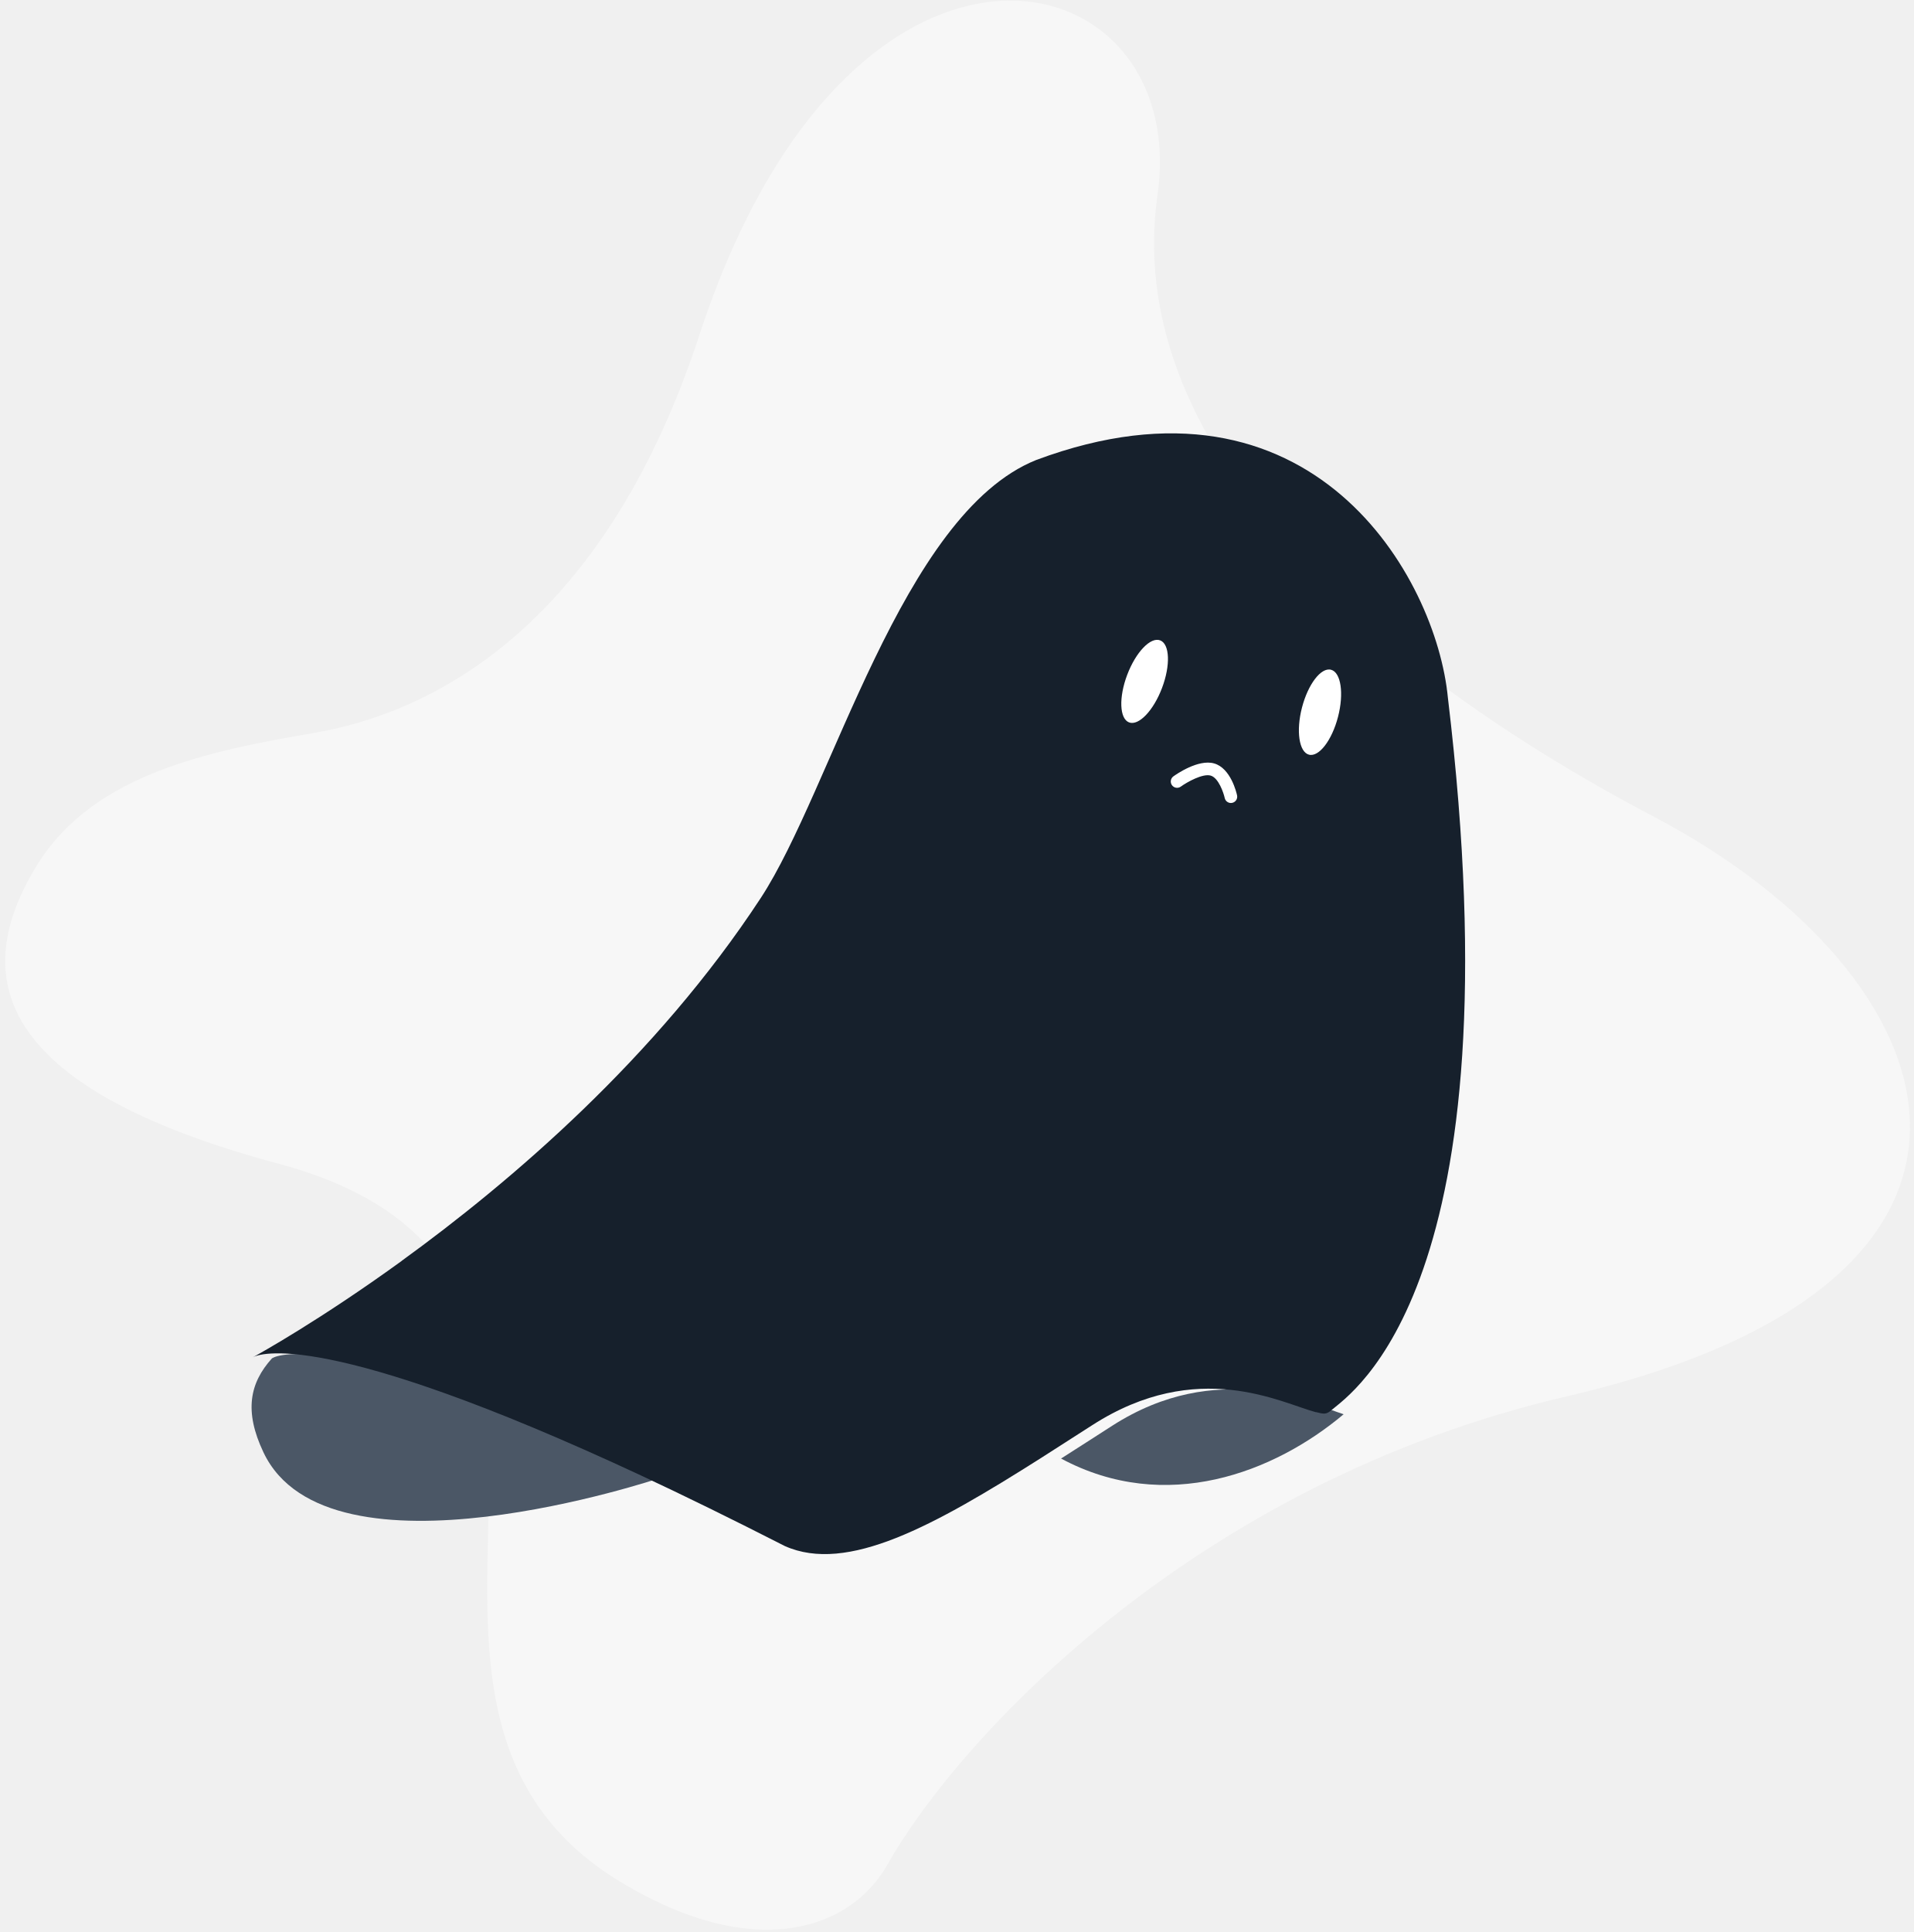
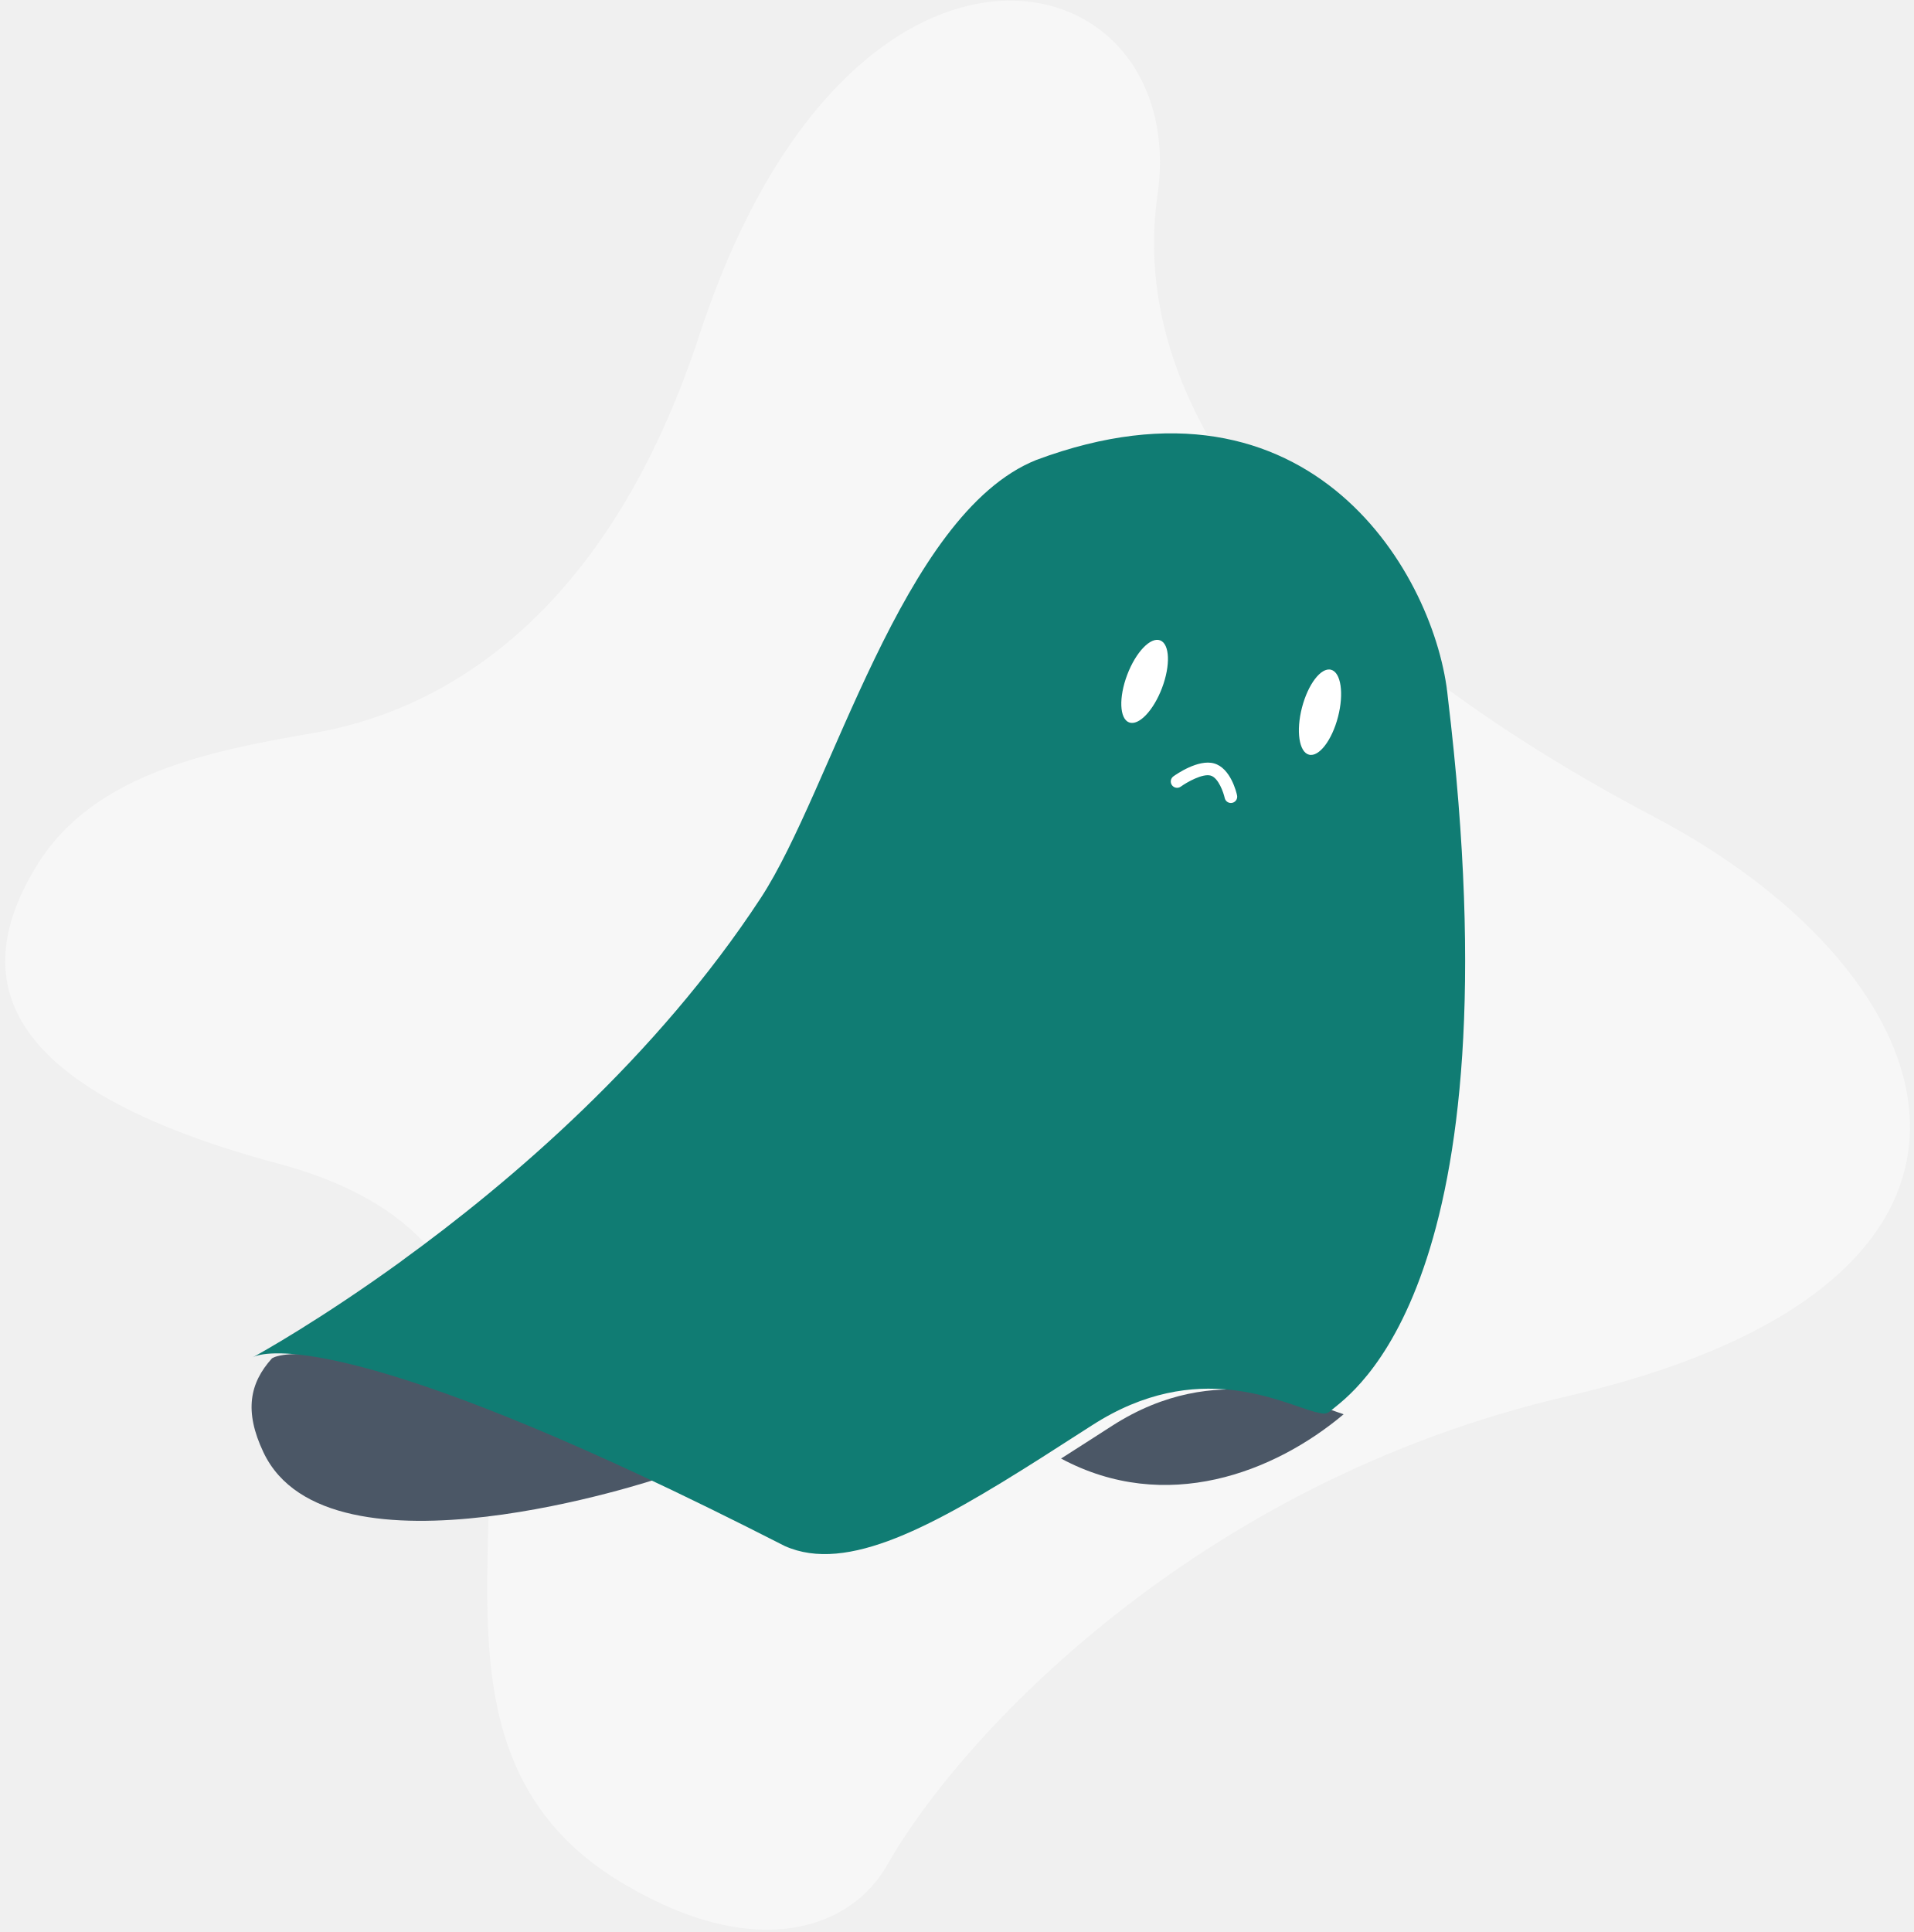
<svg xmlns="http://www.w3.org/2000/svg" width="212" height="214" viewBox="0 0 212 214" fill="none">
  <path d="M68.791 208.485C83.648 217.44 94.247 213.723 98.304 206.542C106.151 192.655 132.242 164.258 173.587 154.66C228.348 141.948 216.912 108.196 183.248 90.484C149.585 72.773 124.414 48.265 128.224 21.618C132.034 -5.03 94.288 -14.216 77.502 37.045C66.654 70.171 47.215 79.046 34.819 81.18C23.136 83.19 10.356 85.713 4.124 95.797C-3.438 108.033 -0.8 120.411 30.862 128.9C75.729 140.93 35.491 188.413 68.791 208.485Z" fill="#F7F7F7" />
  <path d="M30.191 150.424C30.819 150.064 37.916 147.06 73.219 163.518C73.116 163.658 73.072 163.724 73.072 163.724C73.072 163.724 36.371 176.084 29.18 160.858C27.033 156.325 27.648 153.203 30.129 150.459L30.191 150.424Z" fill="#4B5766" />
  <path d="M148.847 156.652C141.177 163.1 129.149 167.78 117.543 161.557C119.377 160.385 121.271 159.178 123.203 157.929C134.858 150.44 145.125 155.451 148.847 156.652Z" fill="#4B5766" />
-   <path d="M160.394 77.271C168.231 142.523 149.608 154.366 147.535 156.165C146.935 156.685 146.691 156.647 145.784 156.414L145.769 156.423C141.928 155.404 132.668 150.363 121.012 157.851C119.08 159.099 117.185 160.306 115.352 161.478C103.462 169.019 93.86 174.334 86.942 171.249C81.075 168.256 75.784 165.665 71.028 163.44C35.725 146.982 28.629 149.986 28 150.346C28.73 149.949 35.422 146.239 44.433 139.716C44.464 139.698 44.495 139.681 44.501 139.657C56.546 130.928 72.676 117.172 84.271 99.477C92.164 87.444 99.885 56.94 114.784 50.954C145.404 39.532 159.123 63.999 160.394 77.271Z" fill="#16202C" />
+   <path d="M160.394 77.271C168.231 142.523 149.608 154.366 147.535 156.165C146.935 156.685 146.691 156.647 145.784 156.414L145.769 156.423C141.928 155.404 132.668 150.363 121.012 157.851C119.08 159.099 117.185 160.306 115.352 161.478C103.462 169.019 93.86 174.334 86.942 171.249C81.075 168.256 75.784 165.665 71.028 163.44C35.725 146.982 28.629 149.986 28 150.346C28.73 149.949 35.422 146.239 44.433 139.716C44.464 139.698 44.495 139.681 44.501 139.657C56.546 130.928 72.676 117.172 84.271 99.477C92.164 87.444 99.885 56.94 114.784 50.954C145.404 39.532 159.123 63.999 160.394 77.271Z" fill="#107c73" />
  <path d="M128.728 76.204C129.679 73.694 129.586 71.333 128.521 70.93C127.457 70.526 125.823 72.234 124.872 74.744C123.922 77.254 124.015 79.615 125.079 80.018C126.144 80.421 127.778 78.714 128.728 76.204Z" fill="white" />
  <path d="M148.224 79.406C148.898 76.808 148.551 74.471 147.448 74.185C146.346 73.899 144.907 75.774 144.233 78.371C143.56 80.969 143.907 83.307 145.009 83.593C146.111 83.878 147.551 82.004 148.224 79.406Z" fill="white" />
  <path d="M136.357 88.945C136.197 88.944 136.042 88.89 135.918 88.789C135.794 88.689 135.708 88.549 135.674 88.393C135.549 87.828 134.994 86.156 134.113 85.908C133.233 85.659 131.506 86.624 130.807 87.13C130.657 87.239 130.47 87.284 130.286 87.254C130.103 87.225 129.939 87.124 129.83 86.974C129.721 86.823 129.676 86.636 129.706 86.453C129.735 86.269 129.836 86.105 129.986 85.996C130.262 85.797 132.728 84.062 134.493 84.56C136.335 85.08 136.975 87.788 137.041 88.096C137.064 88.198 137.063 88.304 137.039 88.406C137.015 88.507 136.968 88.603 136.902 88.684C136.837 88.766 136.754 88.831 136.659 88.876C136.565 88.921 136.461 88.945 136.357 88.945H136.357Z" fill="white" />
</svg>
